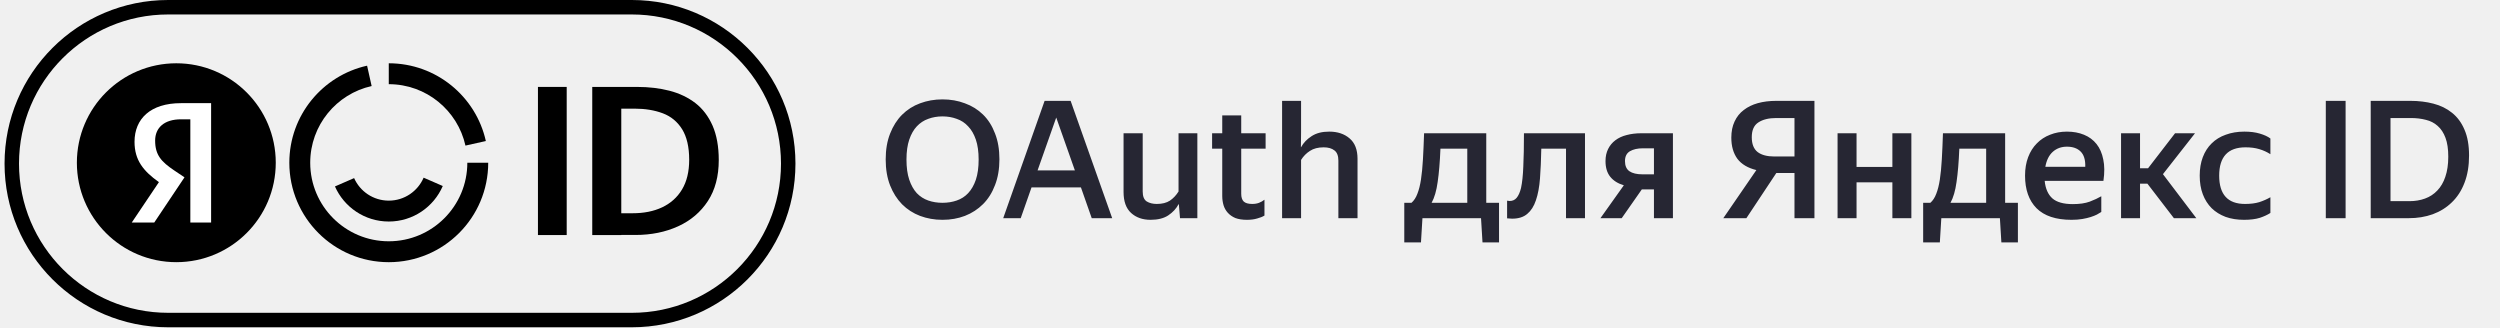
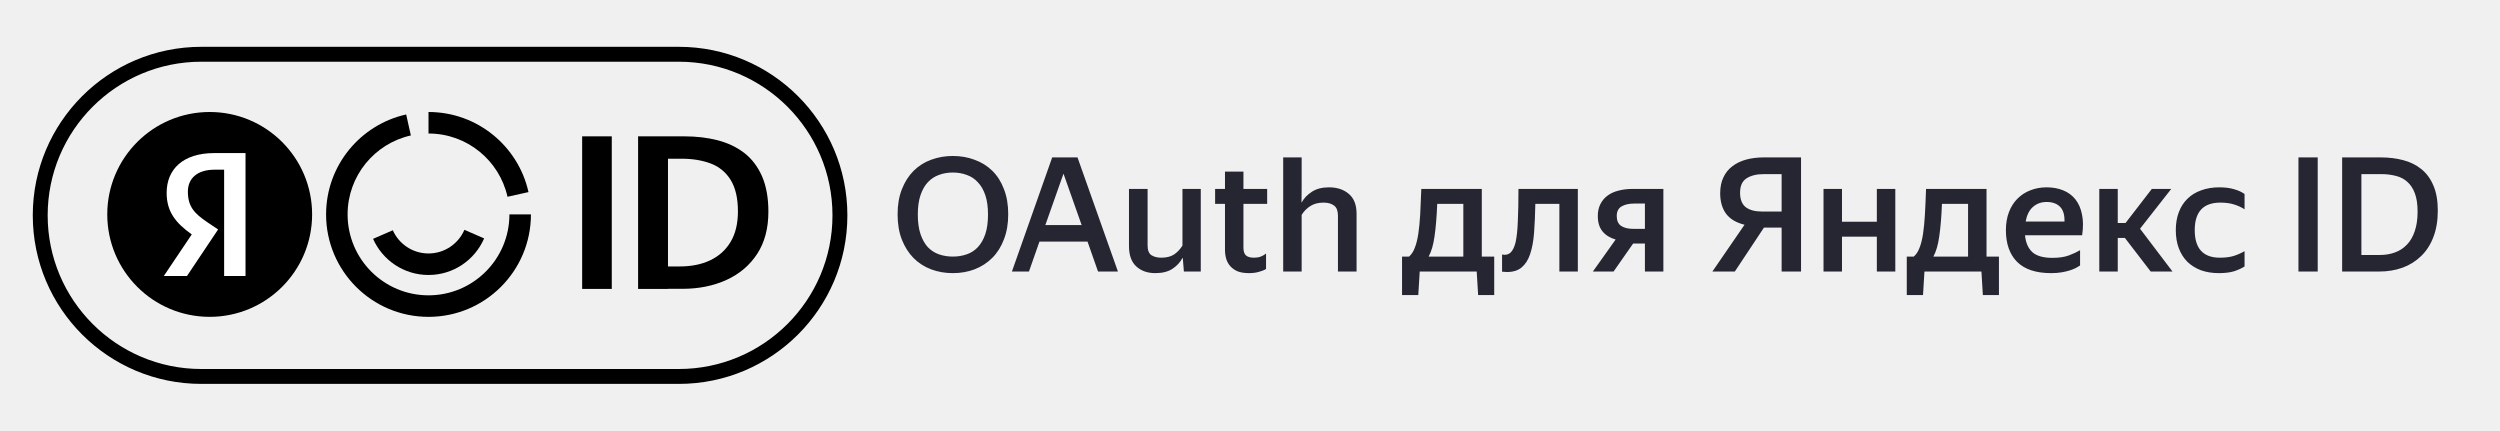
- <svg xmlns="http://www.w3.org/2000/svg" width="275" height="36" viewBox="0 0 275 36" fill="none">
-   <g clip-path="url(#clip0_4_103)">
-     <path fill-rule="evenodd" clip-rule="evenodd" d="M18.5 0H69.5C79.441 0 87.5 8.059 87.5 18C87.5 27.941 79.441 36 69.5 36H18.5C8.559 36 0.5 27.941 0.5 18C0.5 8.059 8.559 0 18.5 0ZM18.5 1.591C9.438 1.591 2.091 8.938 2.091 18C2.091 27.062 9.438 34.409 18.5 34.409H69.5C78.562 34.409 85.909 27.062 85.909 18C85.909 8.938 78.562 1.591 69.5 1.591H18.5Z" fill="black" />
-     <rect x="8.456" y="6.961" width="21.878" height="21.878" rx="10.939" fill="black" />
-     <path d="M20.937 24.475H23.222V11.348H19.898C16.555 11.348 14.798 13.067 14.798 15.598C14.798 17.619 15.761 18.808 17.48 20.036L14.496 24.475H16.97L20.294 19.507L19.142 18.733C17.744 17.789 17.065 17.052 17.065 15.465C17.065 14.068 18.047 13.123 19.917 13.123H20.937V24.475Z" fill="white" />
-     <path fill-rule="evenodd" clip-rule="evenodd" d="M68.341 25.846V25.856H65.148V9.561H70.078C71.373 9.561 72.567 9.702 73.652 9.983C74.736 10.264 75.68 10.716 76.493 11.338C77.296 11.961 77.929 12.794 78.381 13.818C78.833 14.852 79.064 16.117 79.064 17.613C79.064 19.39 78.662 20.896 77.869 22.111C77.076 23.326 75.981 24.26 74.596 24.892C73.21 25.525 71.644 25.846 69.897 25.846H68.341ZM68.341 23.457V11.951H69.796C70.961 11.951 72.005 12.121 72.909 12.463C73.812 12.804 74.525 13.396 75.037 14.22C75.549 15.053 75.811 16.168 75.811 17.573C75.811 18.878 75.549 19.963 75.027 20.836C74.505 21.71 73.772 22.362 72.839 22.804C71.905 23.246 70.821 23.457 69.586 23.457H68.341Z" fill="black" />
-     <path d="M62.337 25.856V9.561H59.174V25.856H62.337Z" fill="black" />
-     <path d="M31.826 17.9C31.826 12.678 35.484 8.313 40.379 7.225L40.88 9.466C37.014 10.326 34.124 13.776 34.124 17.9C34.124 22.673 37.993 26.541 42.765 26.541C47.537 26.541 51.406 22.673 51.406 17.9L53.704 17.9C53.704 23.942 48.807 28.84 42.765 28.84C36.724 28.84 31.826 23.942 31.826 17.9Z" fill="black" />
-     <path d="M42.765 6.961V9.26C46.89 9.26 50.34 12.149 51.2 16.015L53.443 15.514C52.355 10.62 47.987 6.961 42.765 6.961Z" fill="black" />
-     <path d="M42.765 24.368C45.427 24.368 47.713 22.76 48.705 20.462L46.599 19.544C45.961 21.03 44.484 22.07 42.765 22.07C41.064 22.07 39.6 21.052 38.952 19.591L36.845 20.509C37.848 22.782 40.121 24.368 42.765 24.368Z" fill="black" />
+ <svg xmlns="http://www.w3.org/2000/svg" width="267" height="46" viewBox="0 0 267 46" fill="none">
+   <g clip-path="url(#clip0_6_105)">
+     <path fill-rule="evenodd" clip-rule="evenodd" d="M21.5 5H72.5C82.441 5 90.5 13.059 90.5 23C90.5 32.941 82.441 41 72.5 41H21.5C11.559 41 3.5 32.941 3.5 23C3.5 13.059 11.559 5 21.5 5ZM21.5 6.591C12.438 6.591 5.091 13.938 5.091 23C5.091 32.062 12.438 39.409 21.5 39.409H72.5C81.562 39.409 88.909 32.062 88.909 23C88.909 13.938 81.562 6.591 72.5 6.591H21.5Z" fill="black" />
+     <rect x="11.456" y="11.961" width="21.878" height="21.878" rx="10.939" fill="black" />
+     <path d="M23.937 29.475H26.222V16.348H22.898C19.555 16.348 17.798 18.067 17.798 20.598C17.798 22.619 18.761 23.808 20.48 25.036L17.496 29.475H19.97L23.294 24.507L22.142 23.733C20.744 22.789 20.065 22.052 20.065 20.465C20.065 19.068 21.047 18.123 22.917 18.123H23.937V29.475Z" fill="white" />
+     <path fill-rule="evenodd" clip-rule="evenodd" d="M71.341 30.846V30.856H68.148V14.561H73.078C74.373 14.561 75.567 14.702 76.652 14.983C77.736 15.264 78.68 15.716 79.493 16.338C80.296 16.961 80.929 17.794 81.381 18.818C81.833 19.852 82.064 21.117 82.064 22.613C82.064 24.39 81.662 25.896 80.869 27.111C80.076 28.326 78.981 29.26 77.596 29.892C76.21 30.525 74.644 30.846 72.897 30.846H71.341ZM71.341 28.457V16.951H72.796C73.961 16.951 75.005 17.121 75.909 17.463C76.812 17.804 77.525 18.396 78.037 19.22C78.549 20.053 78.811 21.168 78.811 22.573C78.811 23.878 78.549 24.963 78.027 25.836C77.505 26.71 76.772 27.362 75.839 27.804C74.905 28.246 73.821 28.457 72.586 28.457H71.341Z" fill="black" />
+     <path d="M65.337 30.856V14.561H62.174V30.856H65.337Z" fill="black" />
+     <path d="M34.826 22.9C34.826 17.678 38.484 13.313 43.379 12.225L43.88 14.466C40.014 15.326 37.124 18.776 37.124 22.9C37.124 27.673 40.993 31.541 45.765 31.541C50.537 31.541 54.406 27.673 54.406 22.9L56.704 22.9C56.704 28.942 51.807 33.84 45.765 33.84C39.724 33.84 34.826 28.942 34.826 22.9Z" fill="black" />
+     <path d="M45.765 11.961V14.259C49.89 14.259 53.34 17.149 54.2 21.015L56.443 20.515C55.355 15.62 50.987 11.961 45.765 11.961Z" fill="black" />
+     <path d="M45.765 29.368C48.427 29.368 50.713 27.76 51.705 25.462L49.599 24.544C48.961 26.03 47.484 27.07 45.765 27.07C44.064 27.07 42.6 26.052 41.952 24.591L39.845 25.509C40.848 27.782 43.121 29.368 45.765 29.368Z" fill="black" />
  </g>
-   <path d="M103.672 24.18C102.796 24.18 101.974 24.036 101.206 23.748C100.45 23.46 99.79 23.034 99.226 22.47C98.674 21.906 98.236 21.216 97.912 20.4C97.588 19.572 97.426 18.618 97.426 17.538C97.426 16.458 97.588 15.51 97.912 14.694C98.236 13.866 98.674 13.176 99.226 12.624C99.79 12.06 100.45 11.64 101.206 11.364C101.974 11.076 102.796 10.932 103.672 10.932C104.56 10.932 105.382 11.076 106.138 11.364C106.906 11.64 107.572 12.054 108.136 12.606C108.7 13.158 109.138 13.848 109.45 14.676C109.774 15.492 109.936 16.44 109.936 17.52C109.936 18.588 109.774 19.536 109.45 20.364C109.138 21.192 108.7 21.888 108.136 22.452C107.572 23.016 106.906 23.448 106.138 23.748C105.382 24.036 104.56 24.18 103.672 24.18ZM103.672 22.308C104.236 22.308 104.758 22.224 105.238 22.056C105.73 21.888 106.15 21.618 106.498 21.246C106.858 20.862 107.14 20.37 107.344 19.77C107.548 19.158 107.65 18.42 107.65 17.556C107.65 16.692 107.548 15.96 107.344 15.36C107.14 14.76 106.858 14.274 106.498 13.902C106.15 13.518 105.73 13.242 105.238 13.074C104.758 12.894 104.236 12.804 103.672 12.804C103.108 12.804 102.586 12.894 102.106 13.074C101.626 13.242 101.206 13.518 100.846 13.902C100.498 14.274 100.222 14.76 100.018 15.36C99.814 15.96 99.712 16.692 99.712 17.556C99.712 18.42 99.814 19.158 100.018 19.77C100.222 20.37 100.498 20.862 100.846 21.246C101.206 21.618 101.626 21.888 102.106 22.056C102.586 22.224 103.108 22.308 103.672 22.308ZM114.907 11.094H117.769L122.341 24H120.091L118.903 20.616H113.467L112.279 24H110.353L114.907 11.094ZM118.237 18.744L116.185 12.93L114.133 18.744H118.237ZM129.639 22.47C129.387 22.95 129.009 23.358 128.505 23.694C128.013 24.018 127.365 24.18 126.561 24.18C125.685 24.18 124.971 23.928 124.419 23.424C123.867 22.92 123.591 22.152 123.591 21.12V14.658H125.697V21.066C125.697 21.606 125.847 21.972 126.147 22.164C126.447 22.344 126.813 22.434 127.245 22.434C127.833 22.434 128.313 22.314 128.685 22.074C129.057 21.822 129.375 21.486 129.639 21.066V14.658H131.709V24H129.801L129.675 22.47H129.639ZM139.091 23.712C138.875 23.844 138.605 23.952 138.281 24.036C137.957 24.132 137.585 24.18 137.165 24.18C136.661 24.18 136.235 24.114 135.887 23.982C135.551 23.838 135.275 23.646 135.059 23.406C134.843 23.166 134.687 22.89 134.591 22.578C134.495 22.254 134.447 21.912 134.447 21.552V16.35H133.331V14.658H134.447V12.696H136.535V14.658H139.217V16.35H136.535V21.318C136.535 21.702 136.625 21.984 136.805 22.164C136.997 22.344 137.309 22.434 137.741 22.434C138.029 22.434 138.281 22.392 138.497 22.308C138.713 22.224 138.911 22.11 139.091 21.966V23.712ZM145.602 16.206C144.99 16.206 144.486 16.338 144.09 16.602C143.694 16.854 143.37 17.184 143.118 17.592V24H141.03V11.094H143.118V14.55L143.1 16.188H143.118C143.382 15.708 143.766 15.306 144.27 14.982C144.774 14.646 145.422 14.478 146.214 14.478C147.126 14.478 147.87 14.724 148.446 15.216C149.034 15.708 149.328 16.458 149.328 17.466V24H147.222V17.682C147.222 17.142 147.078 16.764 146.79 16.548C146.502 16.32 146.106 16.206 145.602 16.206ZM155.263 22.308C155.539 22.068 155.755 21.738 155.911 21.318C156.079 20.898 156.211 20.376 156.307 19.752C156.403 19.116 156.475 18.378 156.523 17.538C156.571 16.698 156.613 15.738 156.649 14.658H163.489V22.308H164.893V26.664H163.075L162.913 24H156.469L156.307 26.664H154.471V22.308H155.263ZM161.401 22.308V16.35H158.449C158.389 17.826 158.287 19.05 158.143 20.022C158.011 20.982 157.789 21.744 157.477 22.308H161.401ZM167.311 20.688C167.443 20.076 167.527 19.284 167.563 18.312C167.611 17.328 167.635 16.11 167.635 14.658H174.349V24H172.261V16.35H169.543C169.519 17.586 169.471 18.678 169.399 19.626C169.327 20.574 169.177 21.378 168.949 22.038C168.733 22.686 168.415 23.184 167.995 23.532C167.587 23.88 167.035 24.054 166.339 24.054C166.243 24.054 166.147 24.048 166.051 24.036C165.967 24.036 165.877 24.03 165.781 24.018V22.074C165.901 22.098 165.991 22.11 166.051 22.11C166.375 22.11 166.633 21.996 166.825 21.768C167.029 21.528 167.191 21.168 167.311 20.688ZM176.606 17.718C176.606 17.214 176.702 16.77 176.894 16.386C177.086 16.002 177.35 15.684 177.686 15.432C178.034 15.168 178.448 14.976 178.928 14.856C179.42 14.724 179.96 14.658 180.548 14.658H184.022V24H181.934V20.832H180.602L178.388 24H176.048L178.622 20.382C177.974 20.19 177.476 19.878 177.128 19.446C176.78 19.014 176.606 18.438 176.606 17.718ZM181.934 19.176V16.314H180.71C180.134 16.314 179.66 16.422 179.288 16.638C178.928 16.854 178.748 17.214 178.748 17.718C178.748 18.234 178.91 18.606 179.234 18.834C179.57 19.062 180.044 19.176 180.656 19.176H181.934ZM190.445 15.144C190.445 14.46 190.565 13.866 190.805 13.362C191.045 12.846 191.381 12.426 191.813 12.102C192.245 11.766 192.761 11.514 193.361 11.346C193.973 11.178 194.651 11.094 195.395 11.094H199.589V24H197.393V19.032H195.395L192.101 24H189.563L193.199 18.708C192.263 18.48 191.567 18.066 191.111 17.466C190.667 16.854 190.445 16.08 190.445 15.144ZM197.393 17.214V12.984H195.377C194.561 12.984 193.907 13.146 193.415 13.47C192.935 13.782 192.695 14.322 192.695 15.09C192.695 15.846 192.911 16.392 193.343 16.728C193.775 17.052 194.387 17.214 195.179 17.214H197.393ZM208.162 20.058H204.22V24H202.132V14.658H204.22V18.366H208.162V14.658H210.25V24H208.162V20.058ZM212.339 22.308C212.615 22.068 212.831 21.738 212.987 21.318C213.155 20.898 213.287 20.376 213.383 19.752C213.479 19.116 213.551 18.378 213.599 17.538C213.647 16.698 213.689 15.738 213.725 14.658H220.565V22.308H221.969V26.664H220.151L219.989 24H213.545L213.383 26.664H211.547V22.308H212.339ZM218.477 22.308V16.35H215.525C215.465 17.826 215.363 19.05 215.219 20.022C215.087 20.982 214.865 21.744 214.553 22.308H218.477ZM231.143 23.316C231.011 23.4 230.849 23.496 230.657 23.604C230.465 23.7 230.237 23.79 229.973 23.874C229.709 23.958 229.403 24.03 229.055 24.09C228.707 24.15 228.311 24.18 227.867 24.18C226.151 24.18 224.867 23.754 224.015 22.902C223.175 22.05 222.755 20.856 222.755 19.32C222.755 18.564 222.869 17.886 223.097 17.286C223.325 16.686 223.643 16.182 224.051 15.774C224.459 15.354 224.945 15.036 225.509 14.82C226.073 14.592 226.691 14.478 227.363 14.478C228.059 14.478 228.683 14.592 229.235 14.82C229.799 15.048 230.261 15.39 230.621 15.846C230.981 16.302 231.227 16.866 231.359 17.538C231.503 18.21 231.509 18.996 231.377 19.896H224.915C224.999 20.748 225.281 21.39 225.761 21.822C226.241 22.242 226.991 22.452 228.011 22.452C228.755 22.452 229.373 22.362 229.865 22.182C230.369 21.99 230.795 21.792 231.143 21.588V23.316ZM227.363 16.134C226.751 16.134 226.235 16.32 225.815 16.692C225.395 17.064 225.119 17.616 224.987 18.348H229.379C229.403 17.592 229.235 17.034 228.875 16.674C228.515 16.314 228.011 16.134 227.363 16.134ZM236.214 20.202H235.404V24H233.316V14.658H235.404V18.51H236.286L239.256 14.658H241.452L237.924 19.158L241.596 24H239.13L236.214 20.202ZM246.846 24.18C246.09 24.18 245.412 24.072 244.812 23.856C244.212 23.628 243.702 23.31 243.282 22.902C242.862 22.482 242.538 21.972 242.31 21.372C242.082 20.772 241.968 20.088 241.968 19.32C241.968 18.564 242.082 17.886 242.31 17.286C242.538 16.686 242.862 16.182 243.282 15.774C243.702 15.354 244.218 15.036 244.83 14.82C245.442 14.592 246.126 14.478 246.882 14.478C247.53 14.478 248.094 14.55 248.574 14.694C249.066 14.838 249.456 15.018 249.744 15.234V16.962C249.372 16.722 248.964 16.536 248.52 16.404C248.088 16.272 247.584 16.206 247.008 16.206C245.076 16.206 244.11 17.244 244.11 19.32C244.11 21.396 245.058 22.434 246.954 22.434C247.566 22.434 248.088 22.368 248.52 22.236C248.964 22.092 249.372 21.912 249.744 21.696V23.424C249.432 23.628 249.042 23.808 248.574 23.964C248.106 24.108 247.53 24.18 246.846 24.18ZM258.016 11.094V24H255.838V11.094H258.016ZM260.778 11.094H265.134C266.046 11.094 266.892 11.196 267.672 11.4C268.464 11.604 269.148 11.94 269.724 12.408C270.312 12.876 270.768 13.494 271.092 14.262C271.428 15.03 271.596 15.978 271.596 17.106C271.596 18.246 271.428 19.248 271.092 20.112C270.768 20.964 270.306 21.678 269.706 22.254C269.118 22.83 268.416 23.268 267.6 23.568C266.796 23.856 265.914 24 264.954 24H260.778V11.094ZM262.956 12.984V22.128H265.026C265.662 22.128 266.238 22.032 266.754 21.84C267.282 21.648 267.732 21.354 268.104 20.958C268.488 20.562 268.782 20.058 268.986 19.446C269.202 18.822 269.31 18.084 269.31 17.232C269.31 16.392 269.208 15.702 269.004 15.162C268.8 14.61 268.512 14.172 268.14 13.848C267.78 13.524 267.348 13.302 266.844 13.182C266.34 13.05 265.794 12.984 265.206 12.984H262.956Z" fill="#262633" />
+   <path d="M101.762 29.17C100.935 29.17 100.159 29.034 99.433 28.762C98.719 28.49 98.096 28.088 97.563 27.555C97.042 27.022 96.628 26.371 96.322 25.6C96.016 24.818 95.863 23.917 95.863 22.897C95.863 21.877 96.016 20.982 96.322 20.211C96.628 19.429 97.042 18.777 97.563 18.256C98.096 17.723 98.719 17.327 99.433 17.066C100.159 16.794 100.935 16.658 101.762 16.658C102.601 16.658 103.377 16.794 104.091 17.066C104.817 17.327 105.446 17.718 105.978 18.239C106.511 18.76 106.925 19.412 107.219 20.194C107.525 20.965 107.678 21.86 107.678 22.88C107.678 23.889 107.525 24.784 107.219 25.566C106.925 26.348 106.511 27.005 105.978 27.538C105.446 28.071 104.817 28.479 104.091 28.762C103.377 29.034 102.601 29.17 101.762 29.17ZM101.762 27.402C102.295 27.402 102.788 27.323 103.241 27.164C103.706 27.005 104.103 26.75 104.431 26.399C104.771 26.036 105.038 25.572 105.23 25.005C105.423 24.427 105.519 23.73 105.519 22.914C105.519 22.098 105.423 21.407 105.23 20.84C105.038 20.273 104.771 19.814 104.431 19.463C104.103 19.1 103.706 18.84 103.241 18.681C102.788 18.511 102.295 18.426 101.762 18.426C101.23 18.426 100.737 18.511 100.283 18.681C99.83 18.84 99.433 19.1 99.093 19.463C98.764 19.814 98.504 20.273 98.311 20.84C98.118 21.407 98.022 22.098 98.022 22.914C98.022 23.73 98.118 24.427 98.311 25.005C98.504 25.572 98.764 26.036 99.093 26.399C99.433 26.75 99.83 27.005 100.283 27.164C100.737 27.323 101.23 27.402 101.762 27.402ZM112.374 16.811H115.077L119.395 29H117.27L116.148 25.804H111.014L109.892 29H108.073L112.374 16.811ZM115.519 24.036L113.581 18.545L111.643 24.036H115.519ZM126.287 27.555C126.049 28.008 125.692 28.394 125.216 28.711C124.751 29.017 124.139 29.17 123.38 29.17C122.552 29.17 121.878 28.932 121.357 28.456C120.835 27.98 120.575 27.255 120.575 26.28V20.177H122.564V26.229C122.564 26.739 122.705 27.085 122.989 27.266C123.272 27.436 123.618 27.521 124.026 27.521C124.581 27.521 125.034 27.408 125.386 27.181C125.737 26.943 126.037 26.626 126.287 26.229V20.177H128.242V29H126.44L126.321 27.555H126.287ZM135.214 28.728C135.01 28.853 134.755 28.955 134.449 29.034C134.143 29.125 133.792 29.17 133.395 29.17C132.919 29.17 132.517 29.108 132.188 28.983C131.871 28.847 131.61 28.666 131.406 28.439C131.202 28.212 131.055 27.952 130.964 27.657C130.874 27.351 130.828 27.028 130.828 26.688V21.775H129.774V20.177H130.828V18.324H132.8V20.177H135.333V21.775H132.8V26.467C132.8 26.83 132.885 27.096 133.055 27.266C133.237 27.436 133.531 27.521 133.939 27.521C134.211 27.521 134.449 27.481 134.653 27.402C134.857 27.323 135.044 27.215 135.214 27.079V28.728ZM141.363 21.639C140.785 21.639 140.309 21.764 139.935 22.013C139.561 22.251 139.255 22.563 139.017 22.948V29H137.045V16.811H139.017V20.075L139 21.622H139.017C139.267 21.169 139.629 20.789 140.105 20.483C140.581 20.166 141.193 20.007 141.941 20.007C142.803 20.007 143.505 20.239 144.049 20.704C144.605 21.169 144.882 21.877 144.882 22.829V29H142.893V23.033C142.893 22.523 142.757 22.166 142.485 21.962C142.213 21.747 141.839 21.639 141.363 21.639ZM150.487 27.402C150.748 27.175 150.952 26.864 151.099 26.467C151.258 26.07 151.382 25.577 151.473 24.988C151.564 24.387 151.632 23.69 151.677 22.897C151.722 22.104 151.762 21.197 151.796 20.177H158.256V27.402H159.582V31.516H157.865L157.712 29H151.626L151.473 31.516H149.739V27.402H150.487ZM156.284 27.402V21.775H153.496C153.439 23.169 153.343 24.325 153.207 25.243C153.082 26.15 152.873 26.869 152.578 27.402H156.284ZM161.866 25.872C161.991 25.294 162.07 24.546 162.104 23.628C162.149 22.699 162.172 21.548 162.172 20.177H168.513V29H166.541V21.775H163.974C163.951 22.942 163.906 23.974 163.838 24.869C163.77 25.764 163.628 26.524 163.413 27.147C163.209 27.759 162.909 28.229 162.512 28.558C162.127 28.887 161.605 29.051 160.948 29.051C160.857 29.051 160.767 29.045 160.676 29.034C160.597 29.034 160.512 29.028 160.421 29.017V27.181C160.534 27.204 160.619 27.215 160.676 27.215C160.982 27.215 161.226 27.107 161.407 26.892C161.6 26.665 161.753 26.325 161.866 25.872ZM170.645 23.067C170.645 22.591 170.735 22.172 170.917 21.809C171.098 21.446 171.347 21.146 171.665 20.908C171.993 20.659 172.384 20.477 172.838 20.364C173.302 20.239 173.812 20.177 174.368 20.177H177.649V29H175.677V26.008H174.419L172.328 29H170.118L172.549 25.583C171.937 25.402 171.466 25.107 171.138 24.699C170.809 24.291 170.645 23.747 170.645 23.067ZM175.677 24.444V21.741H174.521C173.977 21.741 173.529 21.843 173.178 22.047C172.838 22.251 172.668 22.591 172.668 23.067C172.668 23.554 172.821 23.906 173.127 24.121C173.444 24.336 173.892 24.444 174.47 24.444H175.677ZM183.715 20.636C183.715 19.99 183.829 19.429 184.055 18.953C184.282 18.466 184.599 18.069 185.007 17.763C185.415 17.446 185.903 17.208 186.469 17.049C187.047 16.89 187.688 16.811 188.39 16.811H192.351V29H190.277V24.308H188.39L185.279 29H182.882L186.316 24.002C185.432 23.787 184.775 23.396 184.344 22.829C183.925 22.251 183.715 21.52 183.715 20.636ZM190.277 22.591V18.596H188.373C187.603 18.596 186.985 18.749 186.52 19.055C186.067 19.35 185.84 19.86 185.84 20.585C185.84 21.299 186.044 21.815 186.452 22.132C186.86 22.438 187.438 22.591 188.186 22.591H190.277ZM200.447 25.277H196.724V29H194.752V20.177H196.724V23.679H200.447V20.177H202.419V29H200.447V25.277ZM204.392 27.402C204.653 27.175 204.857 26.864 205.004 26.467C205.163 26.07 205.288 25.577 205.378 24.988C205.469 24.387 205.537 23.69 205.582 22.897C205.628 22.104 205.667 21.197 205.701 20.177H212.161V27.402H213.487V31.516H211.77L211.617 29H205.531L205.378 31.516H203.644V27.402H204.392ZM210.189 27.402V21.775H207.401C207.345 23.169 207.248 24.325 207.112 25.243C206.988 26.15 206.778 26.869 206.483 27.402H210.189ZM222.152 28.354C222.027 28.433 221.874 28.524 221.693 28.626C221.512 28.717 221.296 28.802 221.047 28.881C220.798 28.96 220.509 29.028 220.18 29.085C219.851 29.142 219.477 29.17 219.058 29.17C217.437 29.17 216.225 28.768 215.42 27.963C214.627 27.158 214.23 26.031 214.23 24.58C214.23 23.866 214.338 23.226 214.553 22.659C214.768 22.092 215.069 21.616 215.454 21.231C215.839 20.834 216.298 20.534 216.831 20.33C217.364 20.115 217.947 20.007 218.582 20.007C219.239 20.007 219.829 20.115 220.35 20.33C220.883 20.545 221.319 20.868 221.659 21.299C221.999 21.73 222.231 22.262 222.356 22.897C222.492 23.532 222.498 24.274 222.373 25.124H216.27C216.349 25.929 216.616 26.535 217.069 26.943C217.522 27.34 218.231 27.538 219.194 27.538C219.897 27.538 220.48 27.453 220.945 27.283C221.421 27.102 221.823 26.915 222.152 26.722V28.354ZM218.582 21.571C218.004 21.571 217.517 21.747 217.12 22.098C216.723 22.449 216.463 22.971 216.338 23.662H220.486C220.509 22.948 220.35 22.421 220.01 22.081C219.67 21.741 219.194 21.571 218.582 21.571ZM226.941 25.413H226.176V29H224.204V20.177H226.176V23.815H227.009L229.814 20.177H231.888L228.556 24.427L232.024 29H229.695L226.941 25.413ZM236.982 29.17C236.268 29.17 235.628 29.068 235.061 28.864C234.495 28.649 234.013 28.348 233.616 27.963C233.22 27.566 232.914 27.085 232.698 26.518C232.483 25.951 232.375 25.305 232.375 24.58C232.375 23.866 232.483 23.226 232.698 22.659C232.914 22.092 233.22 21.616 233.616 21.231C234.013 20.834 234.5 20.534 235.078 20.33C235.656 20.115 236.302 20.007 237.016 20.007C237.628 20.007 238.161 20.075 238.614 20.211C239.079 20.347 239.447 20.517 239.719 20.721V22.353C239.368 22.126 238.983 21.951 238.563 21.826C238.155 21.701 237.679 21.639 237.135 21.639C235.311 21.639 234.398 22.619 234.398 24.58C234.398 26.541 235.294 27.521 237.084 27.521C237.662 27.521 238.155 27.459 238.563 27.334C238.983 27.198 239.368 27.028 239.719 26.824V28.456C239.425 28.649 239.056 28.819 238.614 28.966C238.172 29.102 237.628 29.17 236.982 29.17ZM247.532 16.811V29H245.475V16.811H247.532ZM250.14 16.811H254.254C255.115 16.811 255.914 16.907 256.651 17.1C257.399 17.293 258.045 17.61 258.589 18.052C259.144 18.494 259.575 19.078 259.881 19.803C260.198 20.528 260.357 21.424 260.357 22.489C260.357 23.566 260.198 24.512 259.881 25.328C259.575 26.133 259.139 26.807 258.572 27.351C258.017 27.895 257.354 28.309 256.583 28.592C255.824 28.864 254.991 29 254.084 29H250.14V16.811ZM252.197 18.596V27.232H254.152C254.753 27.232 255.297 27.141 255.784 26.96C256.283 26.779 256.708 26.501 257.059 26.127C257.422 25.753 257.699 25.277 257.892 24.699C258.096 24.11 258.198 23.413 258.198 22.608C258.198 21.815 258.102 21.163 257.909 20.653C257.716 20.132 257.444 19.718 257.093 19.412C256.753 19.106 256.345 18.896 255.869 18.783C255.393 18.658 254.877 18.596 254.322 18.596H252.197Z" fill="#262633" />
  <defs>
-     <clipPath id="clip0_4_103">
-       <rect width="87" height="36" fill="white" transform="translate(0.5)" />
+     <clipPath id="clip0_6_105">
+       <rect width="87" height="36" fill="white" transform="translate(3.5 5)" />
    </clipPath>
  </defs>
</svg>
